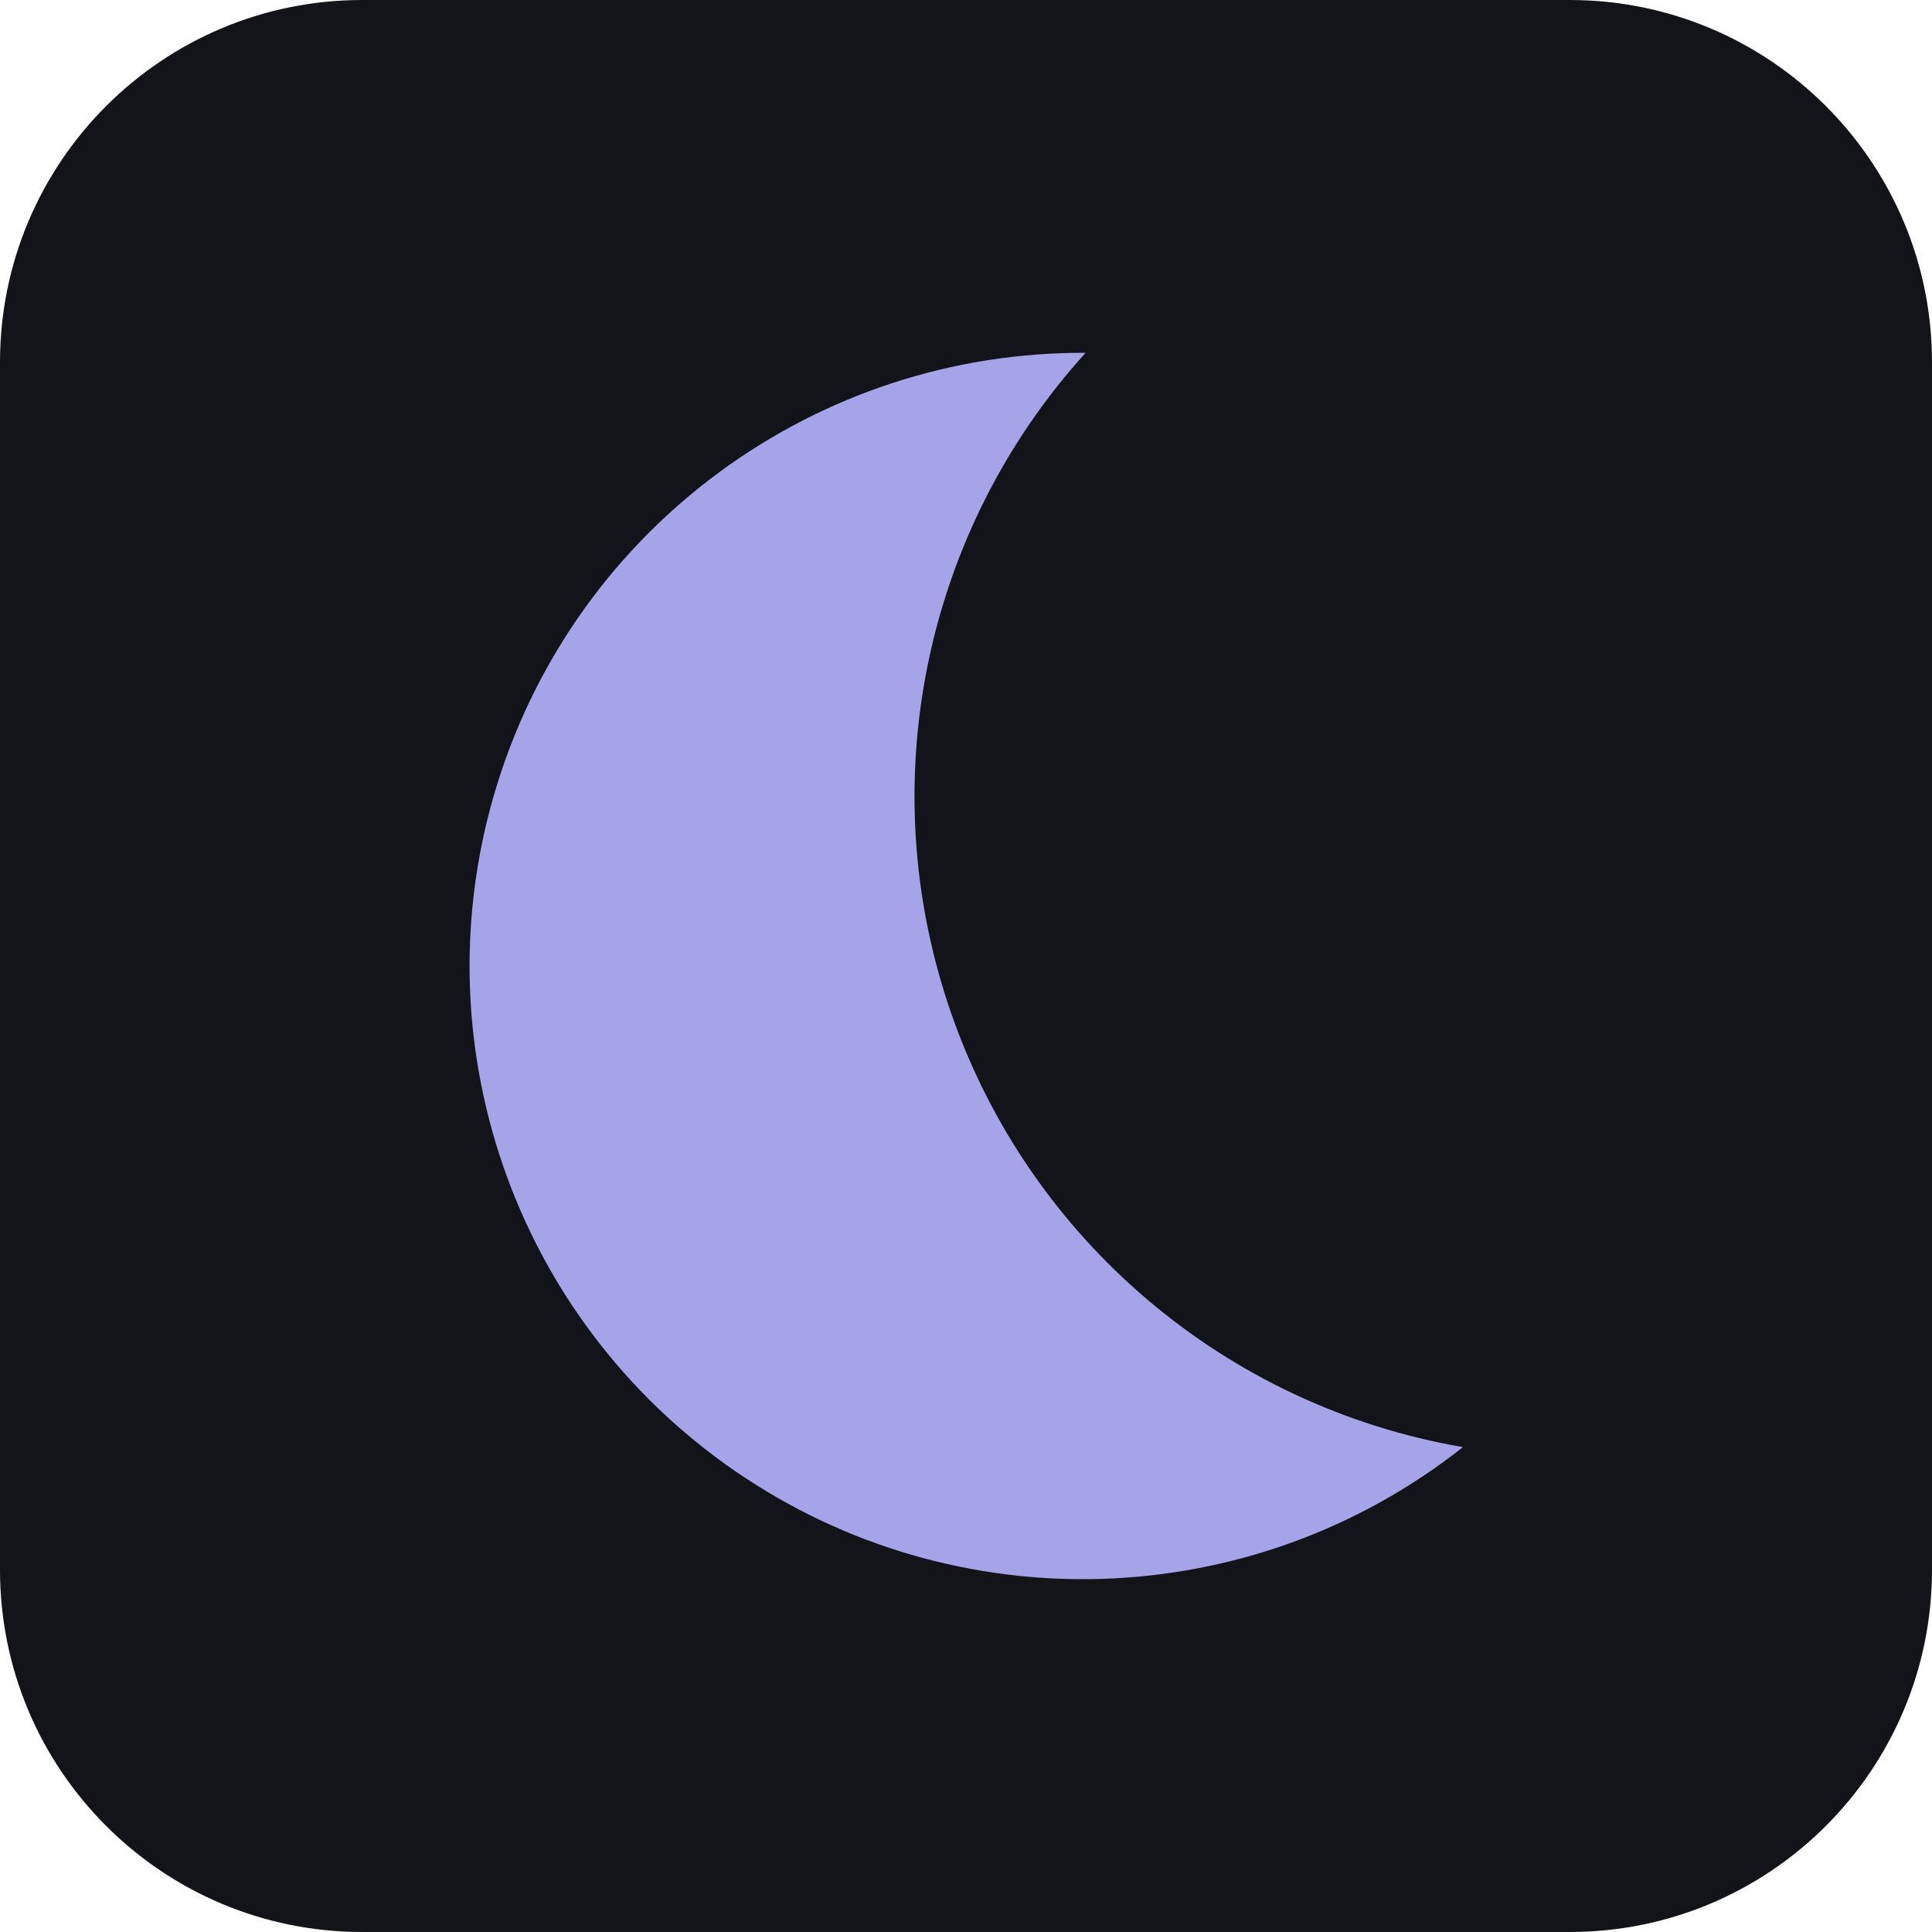
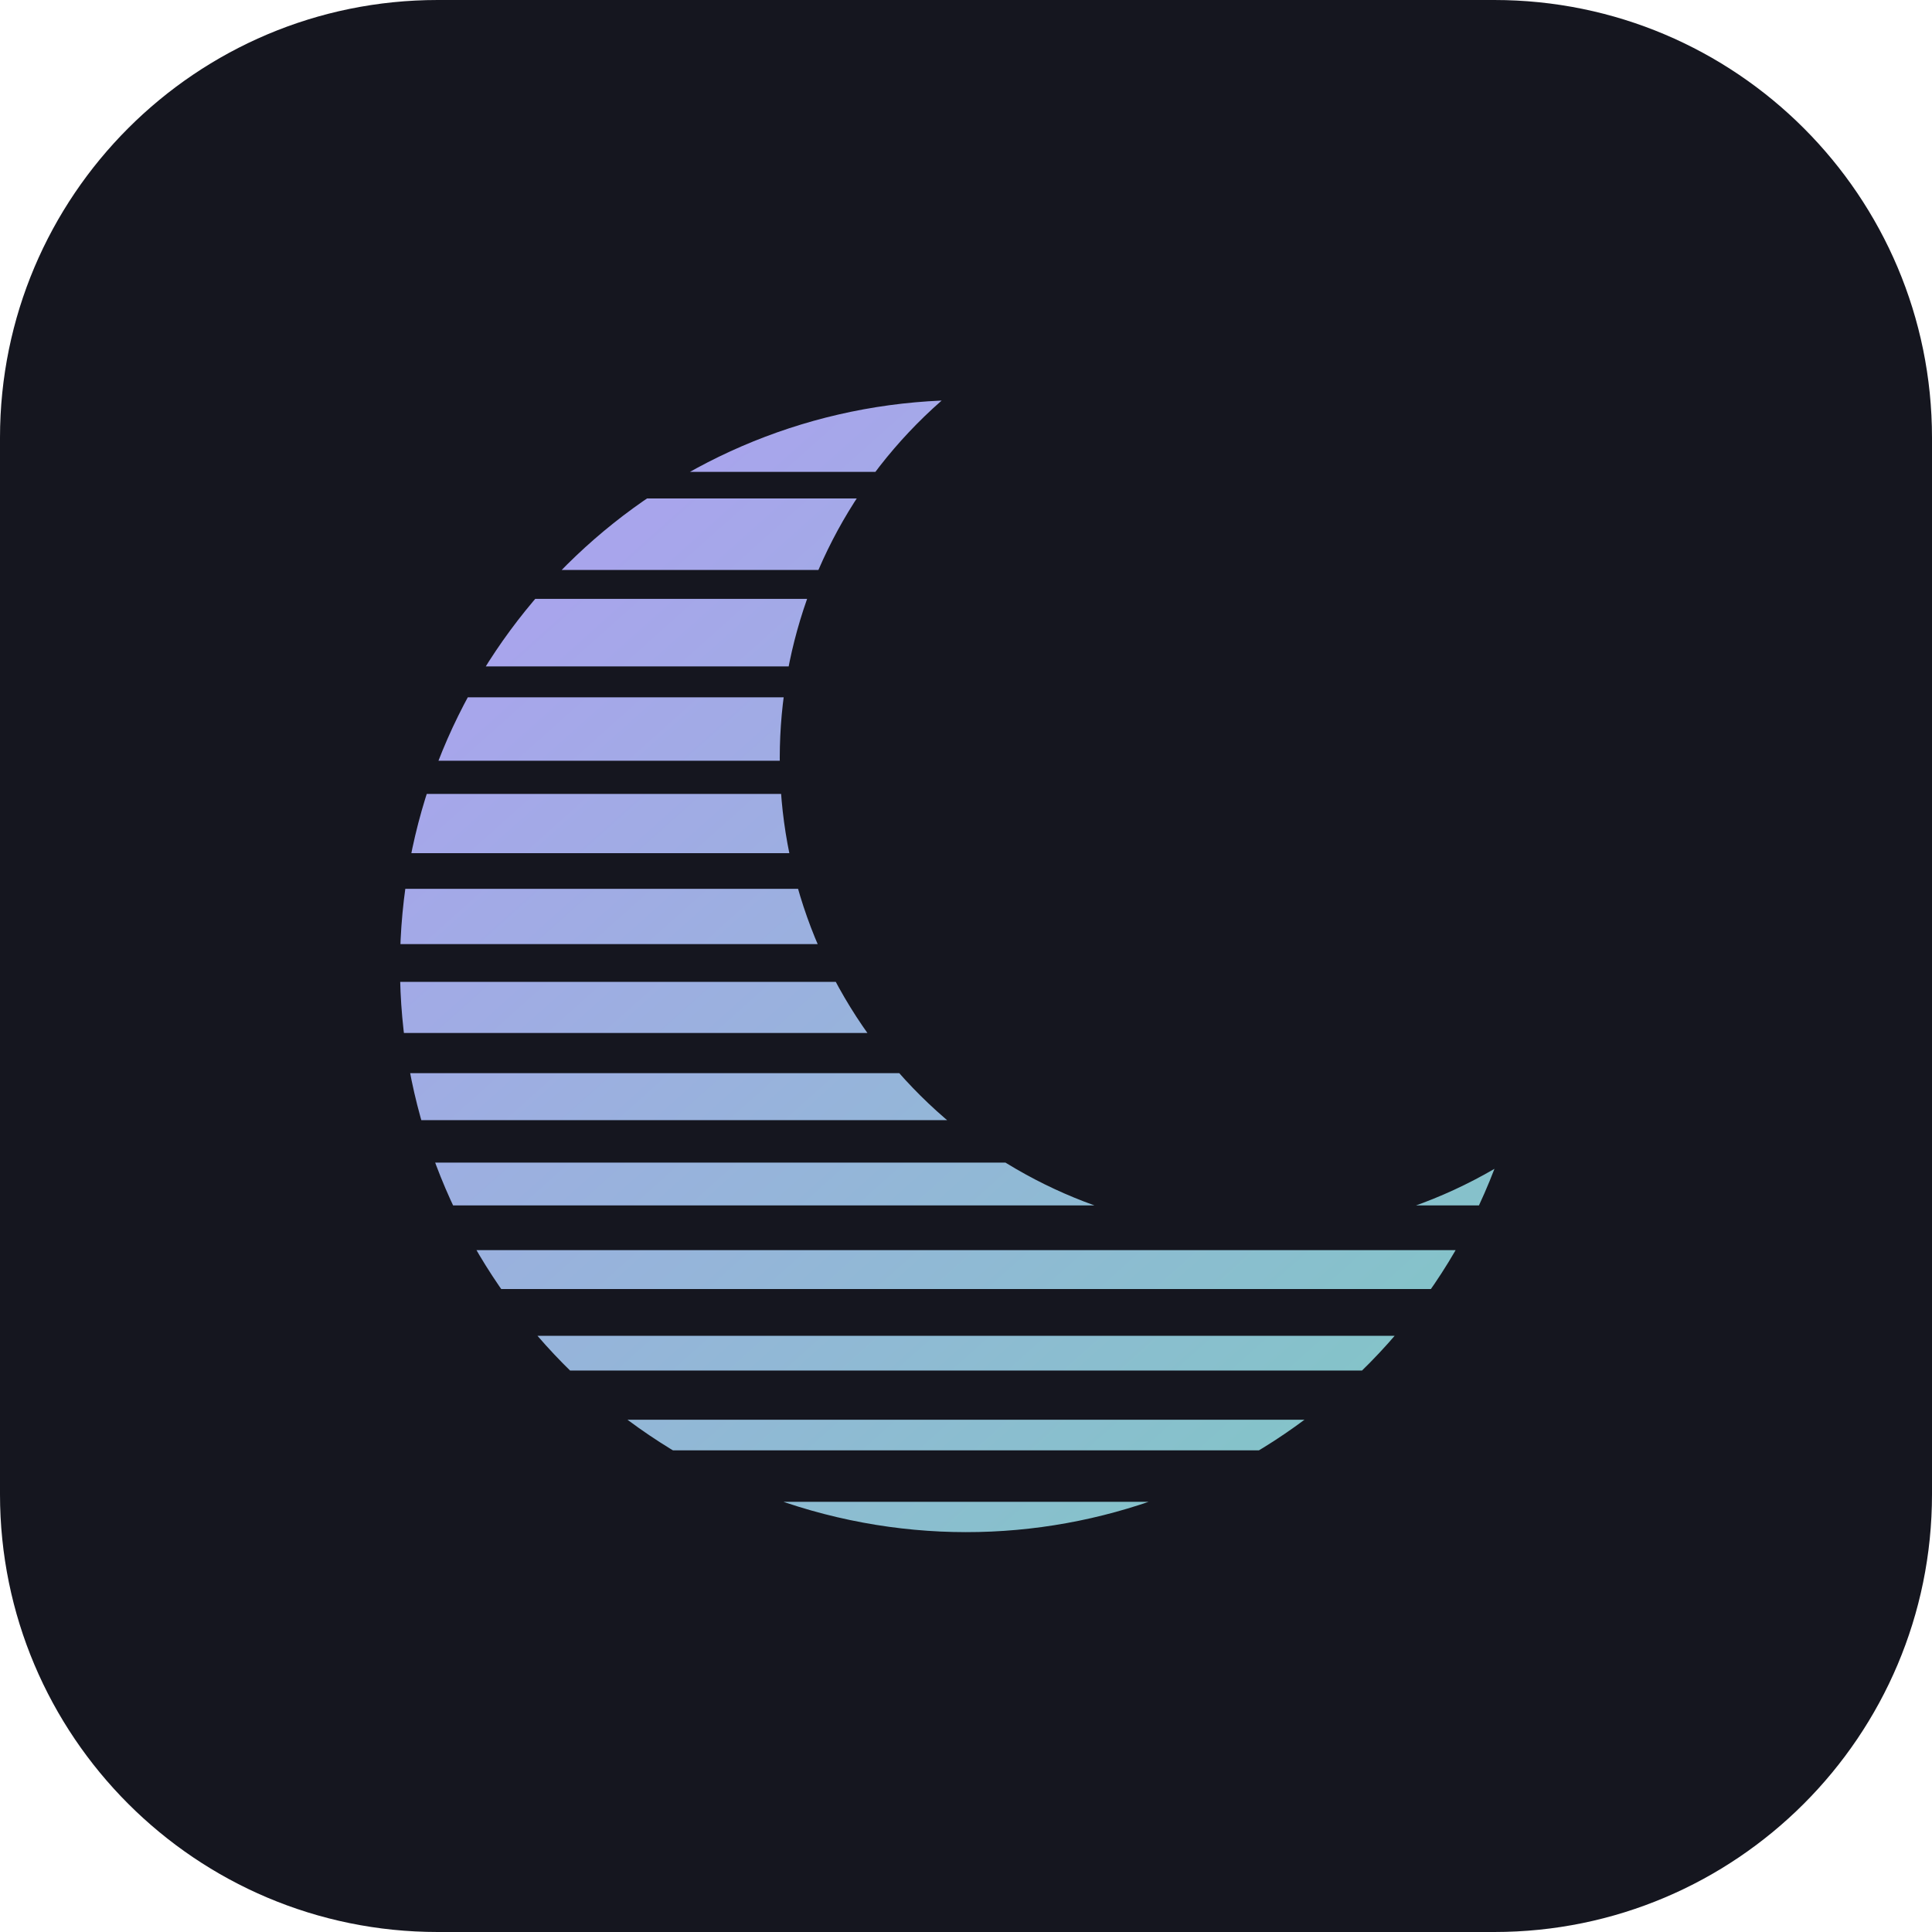
- <svg xmlns="http://www.w3.org/2000/svg" width="1024" height="1024" viewBox="0 0 1024 1024">
-   <rect width="1024" height="1024" rx="192" fill="#121419" />
-   <g transform="translate(50.4 112) scale(50)">
-     <path d="M10.5 1.5a6.5 6.5 0 1 0 4 11.6A7 7 0 0 1 10.5 1.5z" fill="#A6A4E8" />
+ <svg xmlns="http://www.w3.org/2000/svg" viewBox="0 0 1024 1024">
+   <defs>
+     <linearGradient id="g" gradientUnits="userSpaceOnUse" x1="276" y1="232" x2="786" y2="802">
+       <stop offset=".1" stop-color="#a8a5ec" />
+       <stop offset=".9" stop-color="#83c4c8" />
+     </linearGradient>
+     <clipPath id="moon">
+       <path d="M499.1 212.3A300 300 0 1 0 792.1 619.5A252 252 0 0 1 499.1 212.3Z" />
+     </clipPath>
+   </defs>
+   <rect width="1024" height="1024" rx="232" fill="#15161f" />
+   <g clip-path="url(#moon)">
+     <rect x="0" y="210" width="1024" height="40.1" fill="url(#g)" />
+     <rect x="0" y="264.2" width="1024" height="37.9" fill="url(#g)" />
+     <rect x="0" y="317.4" width="1024" height="35.8" fill="url(#g)" />
+     <rect x="0" y="369.6" width="1024" height="33.6" fill="url(#g)" />
+     <rect x="0" y="420.8" width="1024" height="31.4" fill="url(#g)" />
+     <rect x="0" y="471.1" width="1024" height="29.3" fill="url(#g)" />
+     <rect x="0" y="520.4" width="1024" height="27.1" fill="url(#g)" />
+     <rect x="0" y="568.8" width="1024" height="24.9" fill="url(#g)" />
+     <rect x="0" y="616.2" width="1024" height="22.7" fill="url(#g)" />
+     <rect x="0" y="662.6" width="1024" height="20.6" fill="url(#g)" />
+     <rect x="0" y="708" width="1024" height="18.4" fill="url(#g)" />
+     <rect x="0" y="752.5" width="1024" height="16.2" fill="url(#g)" />
+     <rect x="0" y="796" width="1024" height="54" fill="url(#g)" />
  </g>
</svg>
